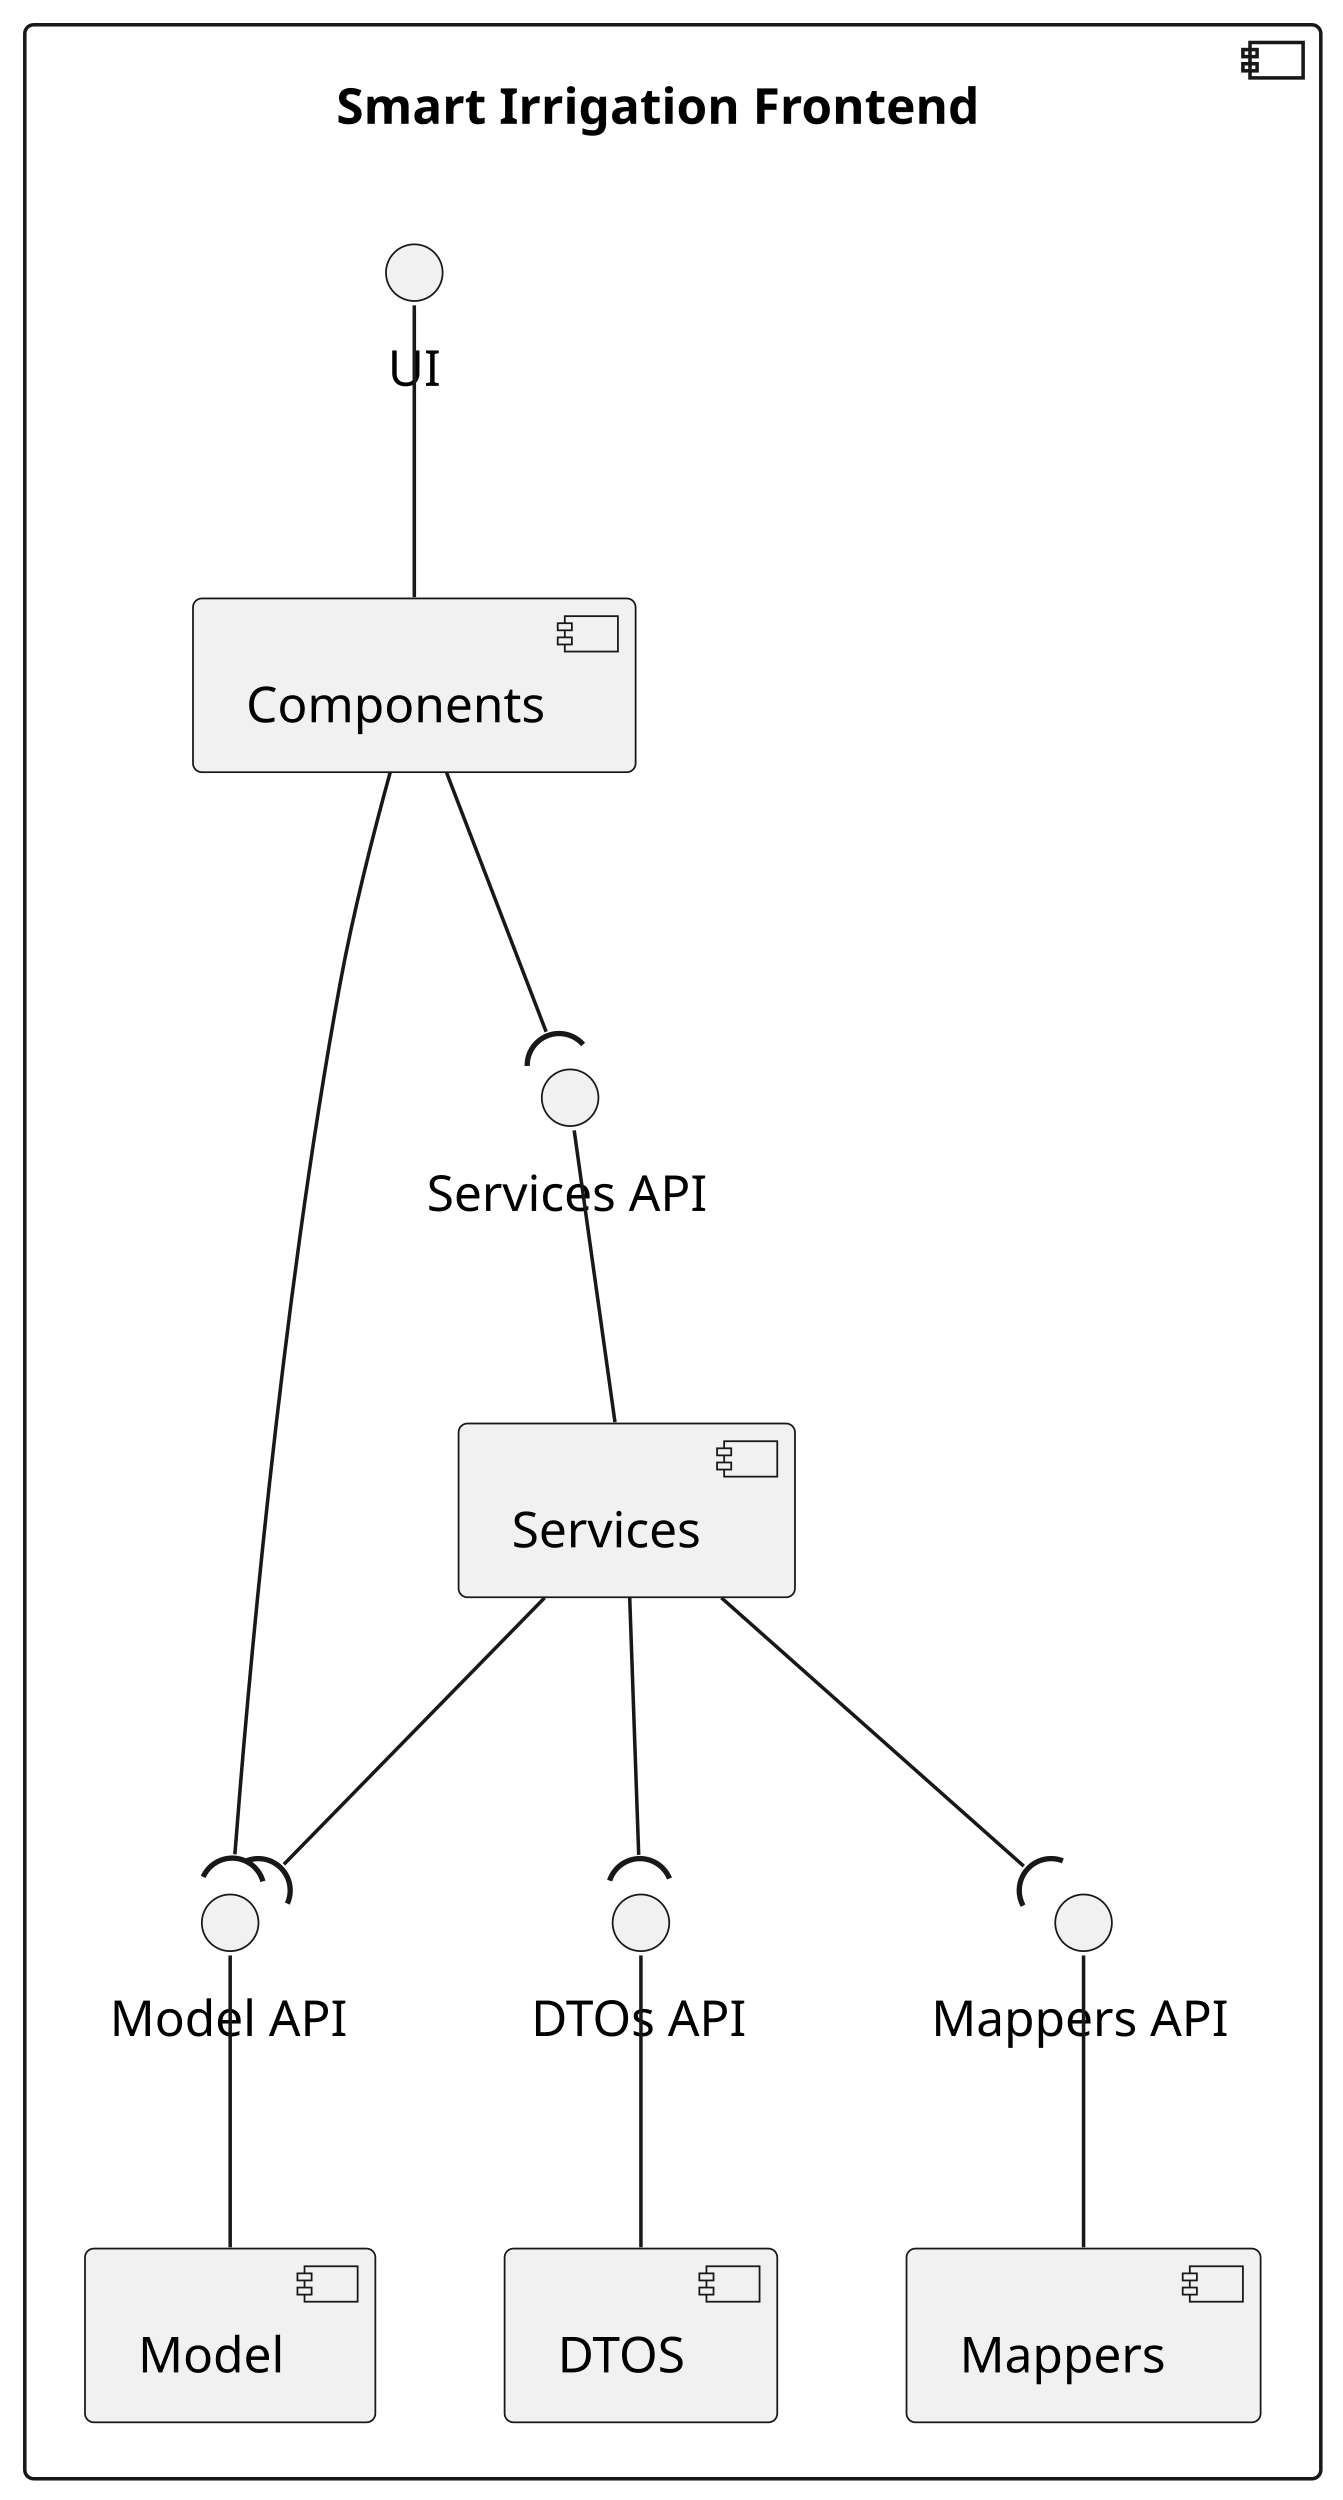
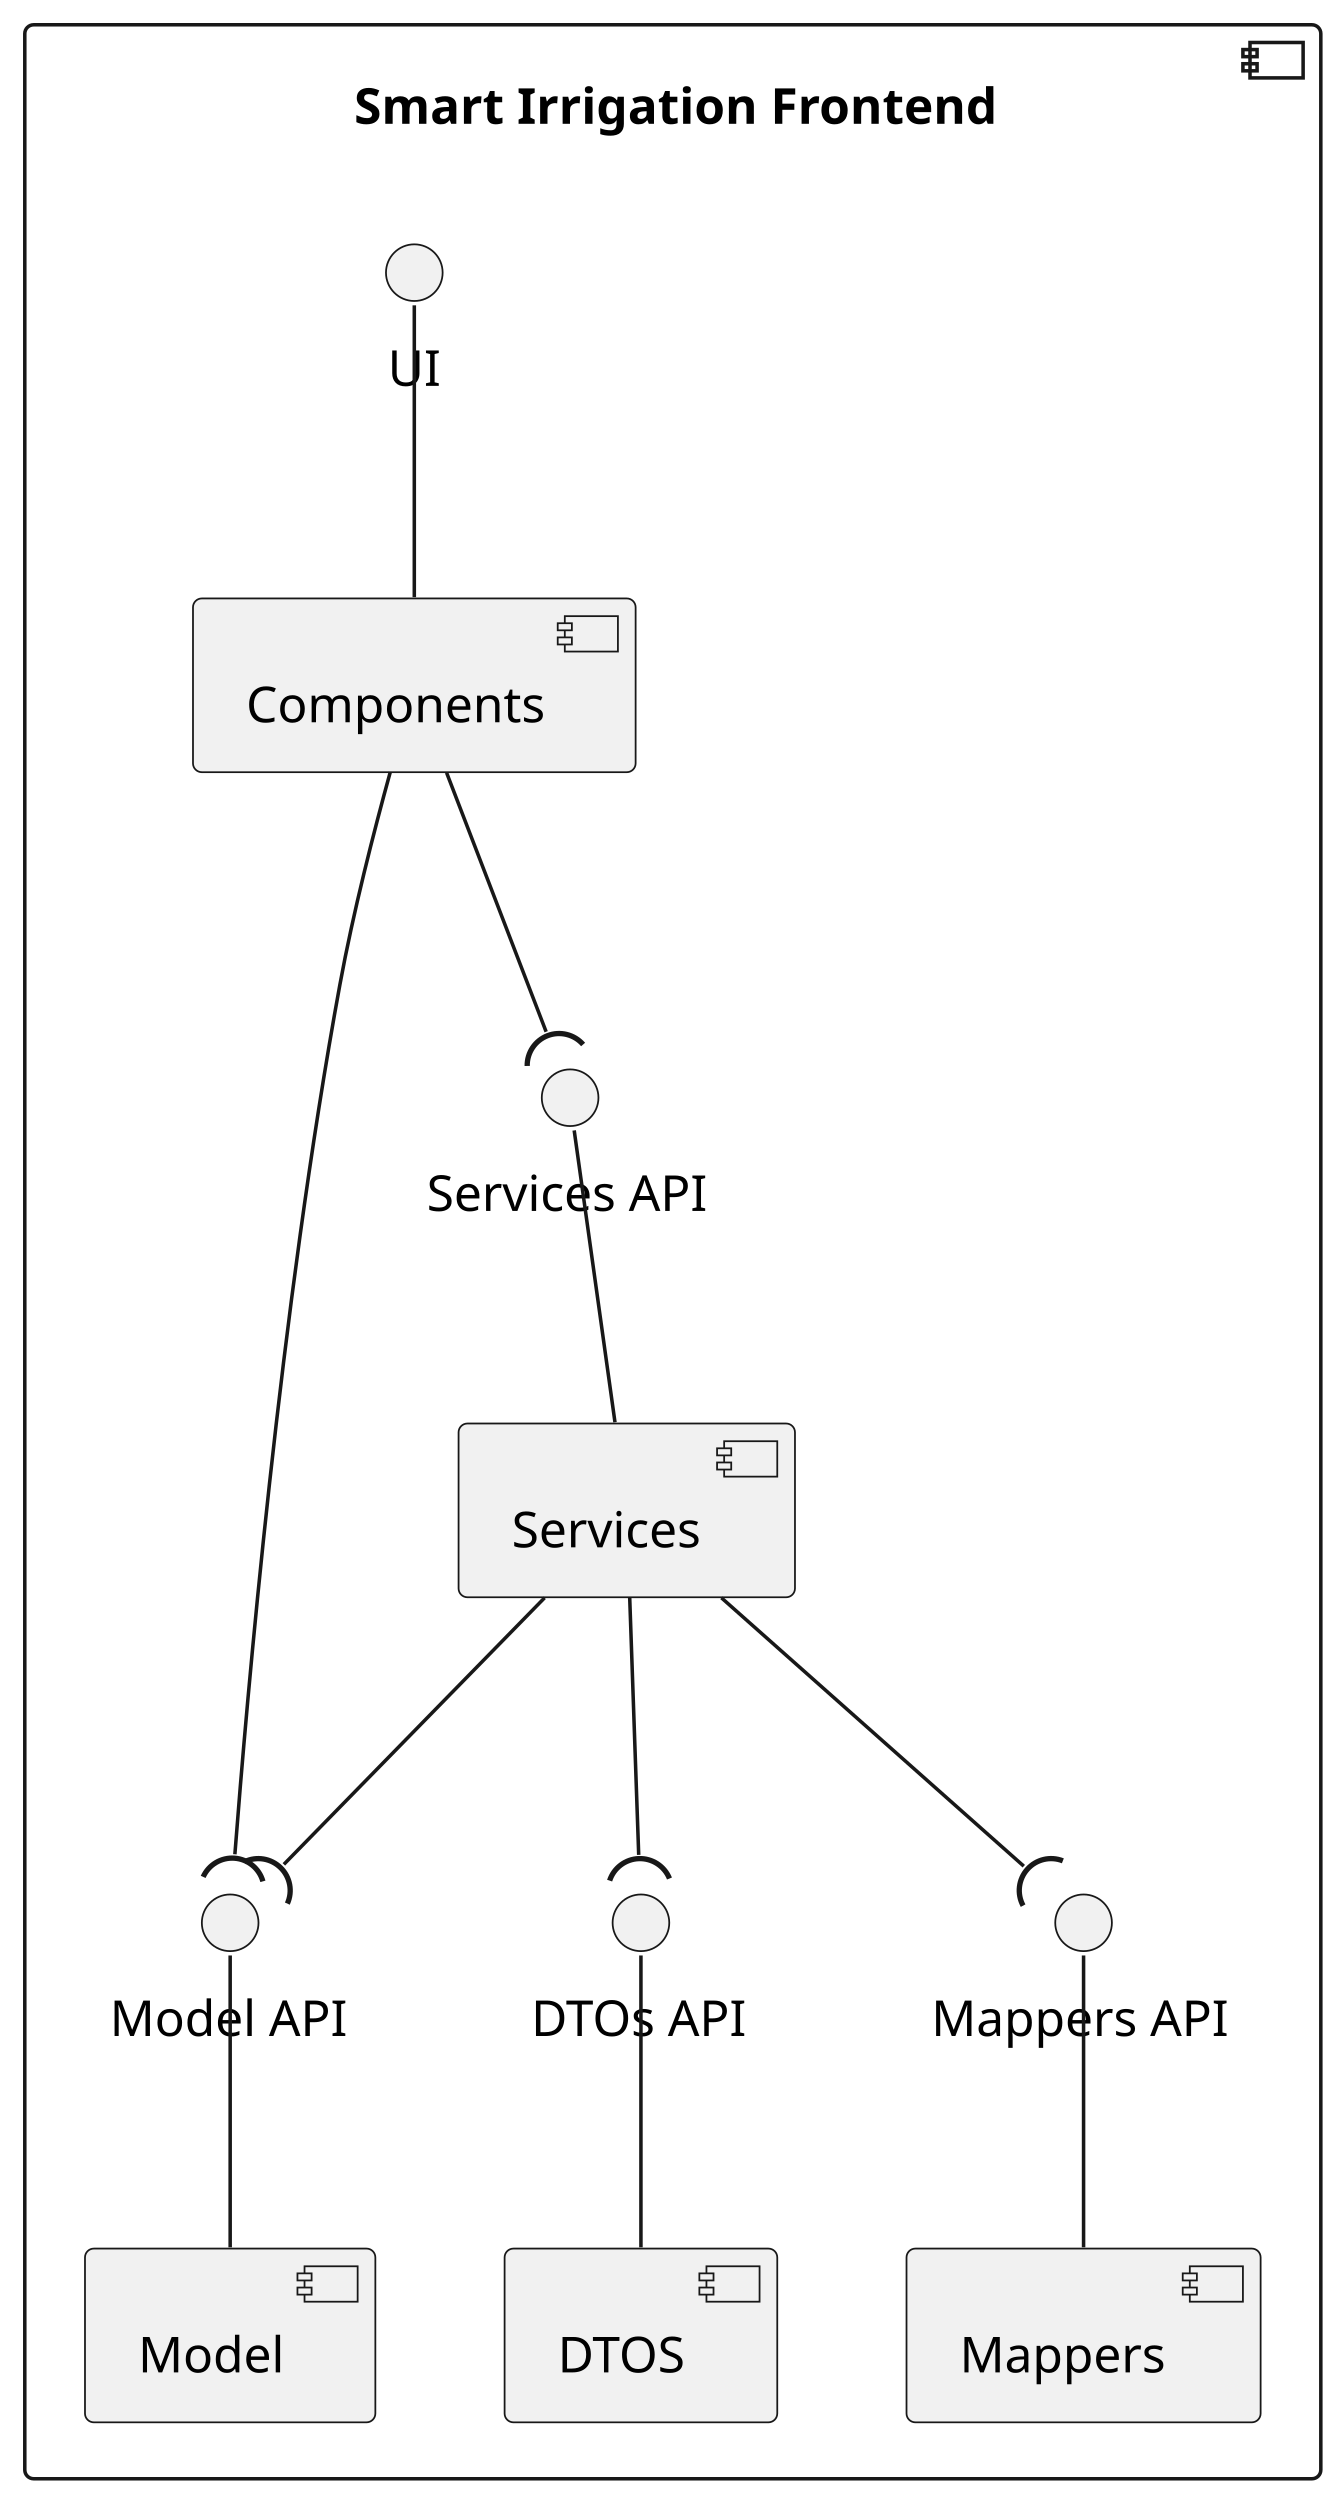
<svg xmlns="http://www.w3.org/2000/svg" contentStyleType="text/css" height="706px" preserveAspectRatio="none" style="width:379px;height:706px;background:#FFFFFF;" version="1.1" viewBox="0 0 379 706" width="379px" zoomAndPan="magnify">
  <defs />
  <g>
    <g id="cluster_Smart Irrigation Frontend">
      <rect height="693" rx="2.5" ry="2.5" style="stroke:#181818;stroke-width:1.0;fill:none;" width="366" x="7" y="7" />
      <rect height="10" style="stroke:#181818;stroke-width:1.0;fill:none;" width="15" x="353" y="12" />
      <rect height="2" style="stroke:#181818;stroke-width:1.0;fill:none;" width="4" x="351" y="14" />
      <rect height="2" style="stroke:#181818;stroke-width:1.0;fill:none;" width="4" x="351" y="18" />
-       <text fill="#000000" font-family="sans-serif" font-size="14" font-weight="bold" lengthAdjust="spacing" textLength="190.062" x="94.969" y="34.966">Smart Irrigation Frontend</text>
+       <text fill="#000000" font-family="sans-serif" font-size="14" font-weight="bold" lengthAdjust="spacing" textLength="180" x="100" y="34.966">Smart Irrigation Frontend</text>
    </g>
    <g id="elem_COMP">
      <rect fill="#F1F1F1" height="49.068" rx="2.5" ry="2.5" style="stroke:#181818;stroke-width:0.5;" width="125" x="54.5" y="169" />
      <rect fill="#F1F1F1" height="10" style="stroke:#181818;stroke-width:0.5;" width="15" x="159.5" y="174" />
      <rect fill="#F1F1F1" height="2" style="stroke:#181818;stroke-width:0.5;" width="4" x="157.5" y="176" />
      <rect fill="#F1F1F1" height="2" style="stroke:#181818;stroke-width:0.5;" width="4" x="157.5" y="180" />
      <text fill="#000000" font-family="sans-serif" font-size="14" lengthAdjust="spacing" textLength="85" x="69.5" y="203.966">Components</text>
    </g>
    <g id="elem_DTO">
      <rect fill="#F1F1F1" height="49.068" rx="2.5" ry="2.5" style="stroke:#181818;stroke-width:0.5;" width="77" x="142.5" y="635" />
      <rect fill="#F1F1F1" height="10" style="stroke:#181818;stroke-width:0.5;" width="15" x="199.5" y="640" />
      <rect fill="#F1F1F1" height="2" style="stroke:#181818;stroke-width:0.5;" width="4" x="197.5" y="642" />
      <rect fill="#F1F1F1" height="2" style="stroke:#181818;stroke-width:0.5;" width="4" x="197.5" y="646" />
      <text fill="#000000" font-family="sans-serif" font-size="14" lengthAdjust="spacing" textLength="37" x="157.5" y="669.966">DTOS</text>
    </g>
    <g id="elem_MAP">
      <rect fill="#F1F1F1" height="49.068" rx="2.5" ry="2.5" style="stroke:#181818;stroke-width:0.5;" width="100" x="256" y="635" />
      <rect fill="#F1F1F1" height="10" style="stroke:#181818;stroke-width:0.5;" width="15" x="336" y="640" />
      <rect fill="#F1F1F1" height="2" style="stroke:#181818;stroke-width:0.5;" width="4" x="334" y="642" />
      <rect fill="#F1F1F1" height="2" style="stroke:#181818;stroke-width:0.5;" width="4" x="334" y="646" />
      <text fill="#000000" font-family="sans-serif" font-size="14" lengthAdjust="spacing" textLength="60" x="271" y="669.966">Mappers</text>
    </g>
    <g id="elem_MOD">
      <rect fill="#F1F1F1" height="49.068" rx="2.5" ry="2.5" style="stroke:#181818;stroke-width:0.5;" width="82" x="24" y="635" />
      <rect fill="#F1F1F1" height="10" style="stroke:#181818;stroke-width:0.5;" width="15" x="86" y="640" />
      <rect fill="#F1F1F1" height="2" style="stroke:#181818;stroke-width:0.5;" width="4" x="84" y="642" />
      <rect fill="#F1F1F1" height="2" style="stroke:#181818;stroke-width:0.5;" width="4" x="84" y="646" />
      <text fill="#000000" font-family="sans-serif" font-size="14" lengthAdjust="spacing" textLength="42" x="39" y="669.966">Model</text>
    </g>
    <g id="elem_SERV">
      <rect fill="#F1F1F1" height="49.068" rx="2.5" ry="2.5" style="stroke:#181818;stroke-width:0.5;" width="95" x="129.5" y="402" />
      <rect fill="#F1F1F1" height="10" style="stroke:#181818;stroke-width:0.5;" width="15" x="204.5" y="407" />
      <rect fill="#F1F1F1" height="2" style="stroke:#181818;stroke-width:0.5;" width="4" x="202.5" y="409" />
      <rect fill="#F1F1F1" height="2" style="stroke:#181818;stroke-width:0.5;" width="4" x="202.5" y="413" />
      <text fill="#000000" font-family="sans-serif" font-size="14" lengthAdjust="spacing" textLength="55" x="144.5" y="436.966">Services</text>
    </g>
    <g id="elem_COMP_API">
      <ellipse cx="117" cy="77" fill="#F1F1F1" rx="8" ry="8" style="stroke:#181818;stroke-width:0.5;" />
      <text fill="#000000" font-family="sans-serif" font-size="14" lengthAdjust="spacing" textLength="15" x="109.5" y="108.966">UI</text>
    </g>
    <g id="elem_DTO_API">
      <ellipse cx="181" cy="543" fill="#F1F1F1" rx="8" ry="8" style="stroke:#181818;stroke-width:0.5;" />
      <text fill="#000000" font-family="sans-serif" font-size="14" lengthAdjust="spacing" textLength="62" x="150" y="574.966">DTOs API</text>
    </g>
    <g id="elem_MAP_API">
      <ellipse cx="306" cy="543" fill="#F1F1F1" rx="8" ry="8" style="stroke:#181818;stroke-width:0.5;" />
      <text fill="#000000" font-family="sans-serif" font-size="14" lengthAdjust="spacing" textLength="86" x="263" y="574.966">Mappers API</text>
    </g>
    <g id="elem_MOD_API">
      <ellipse cx="65" cy="543" fill="#F1F1F1" rx="8" ry="8" style="stroke:#181818;stroke-width:0.5;" />
      <text fill="#000000" font-family="sans-serif" font-size="14" lengthAdjust="spacing" textLength="68" x="31" y="574.966">Model API</text>
    </g>
    <g id="elem_SERV_API">
      <ellipse cx="161" cy="310" fill="#F1F1F1" rx="8" ry="8" style="stroke:#181818;stroke-width:0.5;" />
      <text fill="#000000" font-family="sans-serif" font-size="14" lengthAdjust="spacing" textLength="81" x="120.5" y="341.966">Services API</text>
    </g>
    <g id="link_COMP_API_COMP">
      <path d="M117,86.23 C117,103.26 117,142.89 117,168.65 " fill="none" id="COMP_API-COMP" style="stroke:#181818;stroke-width:1.0;" />
    </g>
    <g id="link_DTO_API_DTO">
      <path d="M181,552.23 C181,569.26 181,608.89 181,634.65 " fill="none" id="DTO_API-DTO" style="stroke:#181818;stroke-width:1.0;" />
    </g>
    <g id="link_MAP_API_MAP">
      <path d="M306,552.23 C306,569.26 306,608.89 306,634.65 " fill="none" id="MAP_API-MAP" style="stroke:#181818;stroke-width:1.0;" />
    </g>
    <g id="link_MOD_API_MOD">
      <path d="M65,552.23 C65,569.26 65,608.89 65,634.65 " fill="none" id="MOD_API-MOD" style="stroke:#181818;stroke-width:1.0;" />
    </g>
    <g id="link_SERV_API_SERV">
      <path d="M162.15,319.23 C164.53,336.26 170.07,375.89 173.67,401.65 " fill="none" id="SERV_API-SERV" style="stroke:#181818;stroke-width:1.0;" />
    </g>
    <g id="link_SERV_DTO_API">
      <path d="M177.83,451.22 C178.58,472.8 179.68,504.18 180.37,523.82 " fill="none" id="SERV-to-DTO_API" style="stroke:#181818;stroke-width:1.0;" />
      <path d="M189.062,530.491 A9,9 0 0 0 172.158 531.096" fill="none" style="stroke:#181818;stroke-width:1.5;" />
    </g>
    <g id="link_COMP_MOD_API">
      <path d="M110.2,218.08 C105.62,234.7 99.75,257.56 96,278 C79.2,369.47 69.64,480.53 66.33,523.65 " fill="none" id="COMP-to-MOD_API" style="stroke:#181818;stroke-width:1.0;" />
      <path d="M74.243,531.289 A9,9 0 0 0 57.375 530.032" fill="none" style="stroke:#181818;stroke-width:1.5;" />
    </g>
    <g id="link_SERV_MOD_API">
      <path d="M153.79,451.22 C131.7,473.81 99.1,507.13 80.16,526.5 " fill="none" id="SERV-to-MOD_API" style="stroke:#181818;stroke-width:1.0;" />
      <path d="M81.148,537.583 A9,9 0 0 0 69.056 525.756" fill="none" style="stroke:#181818;stroke-width:1.5;" />
    </g>
    <g id="link_SERV_MAP_API">
      <path d="M203.73,451.22 C229.4,474.01 267.39,507.73 289.12,527.01 " fill="none" id="SERV-to-MAP_API" style="stroke:#181818;stroke-width:1.0;" />
      <path d="M300.151,525.501 A9,9 0 0 0 288.924 538.153" fill="none" style="stroke:#181818;stroke-width:1.5;" />
    </g>
    <g id="link_COMP_SERV_API">
      <path d="M126.12,218.22 C134.48,240 146.69,271.77 154.23,291.37 " fill="none" id="COMP-to-SERV_API" style="stroke:#181818;stroke-width:1.0;" />
      <path d="M164.673,294.966 A9,9 0 0 0 148.881 301.026" fill="none" style="stroke:#181818;stroke-width:1.5;" />
    </g>
  </g>
</svg>
